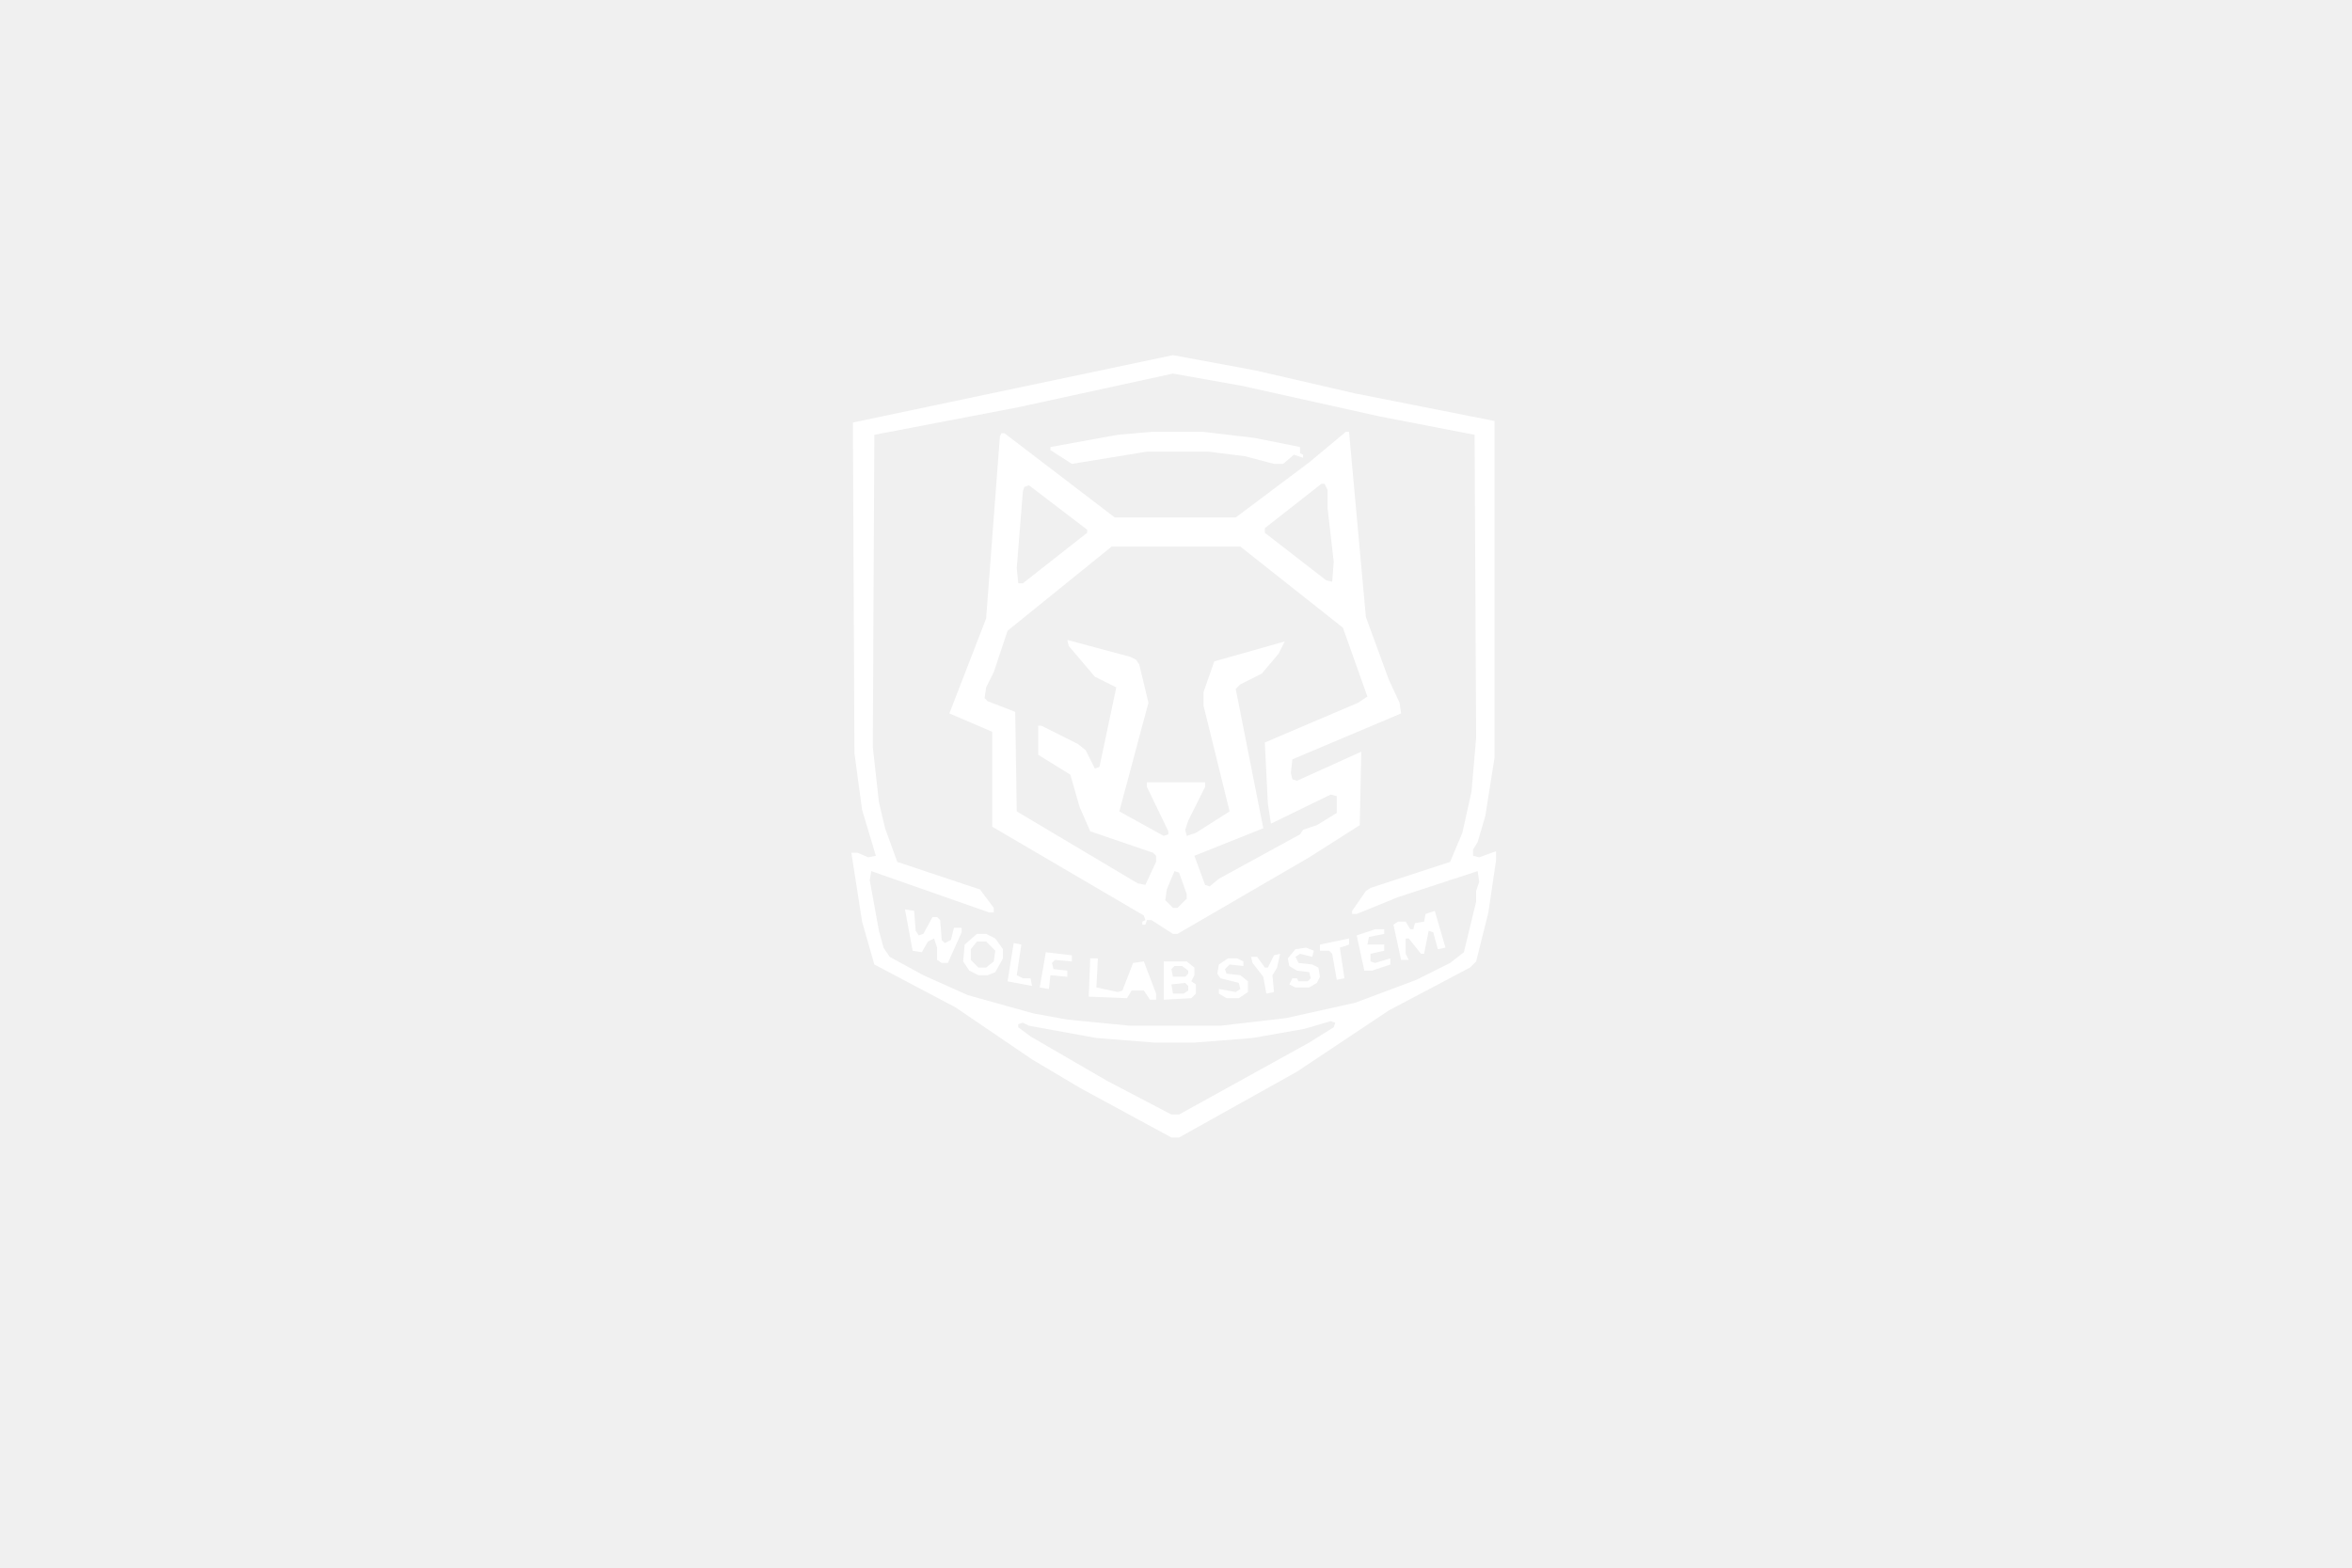
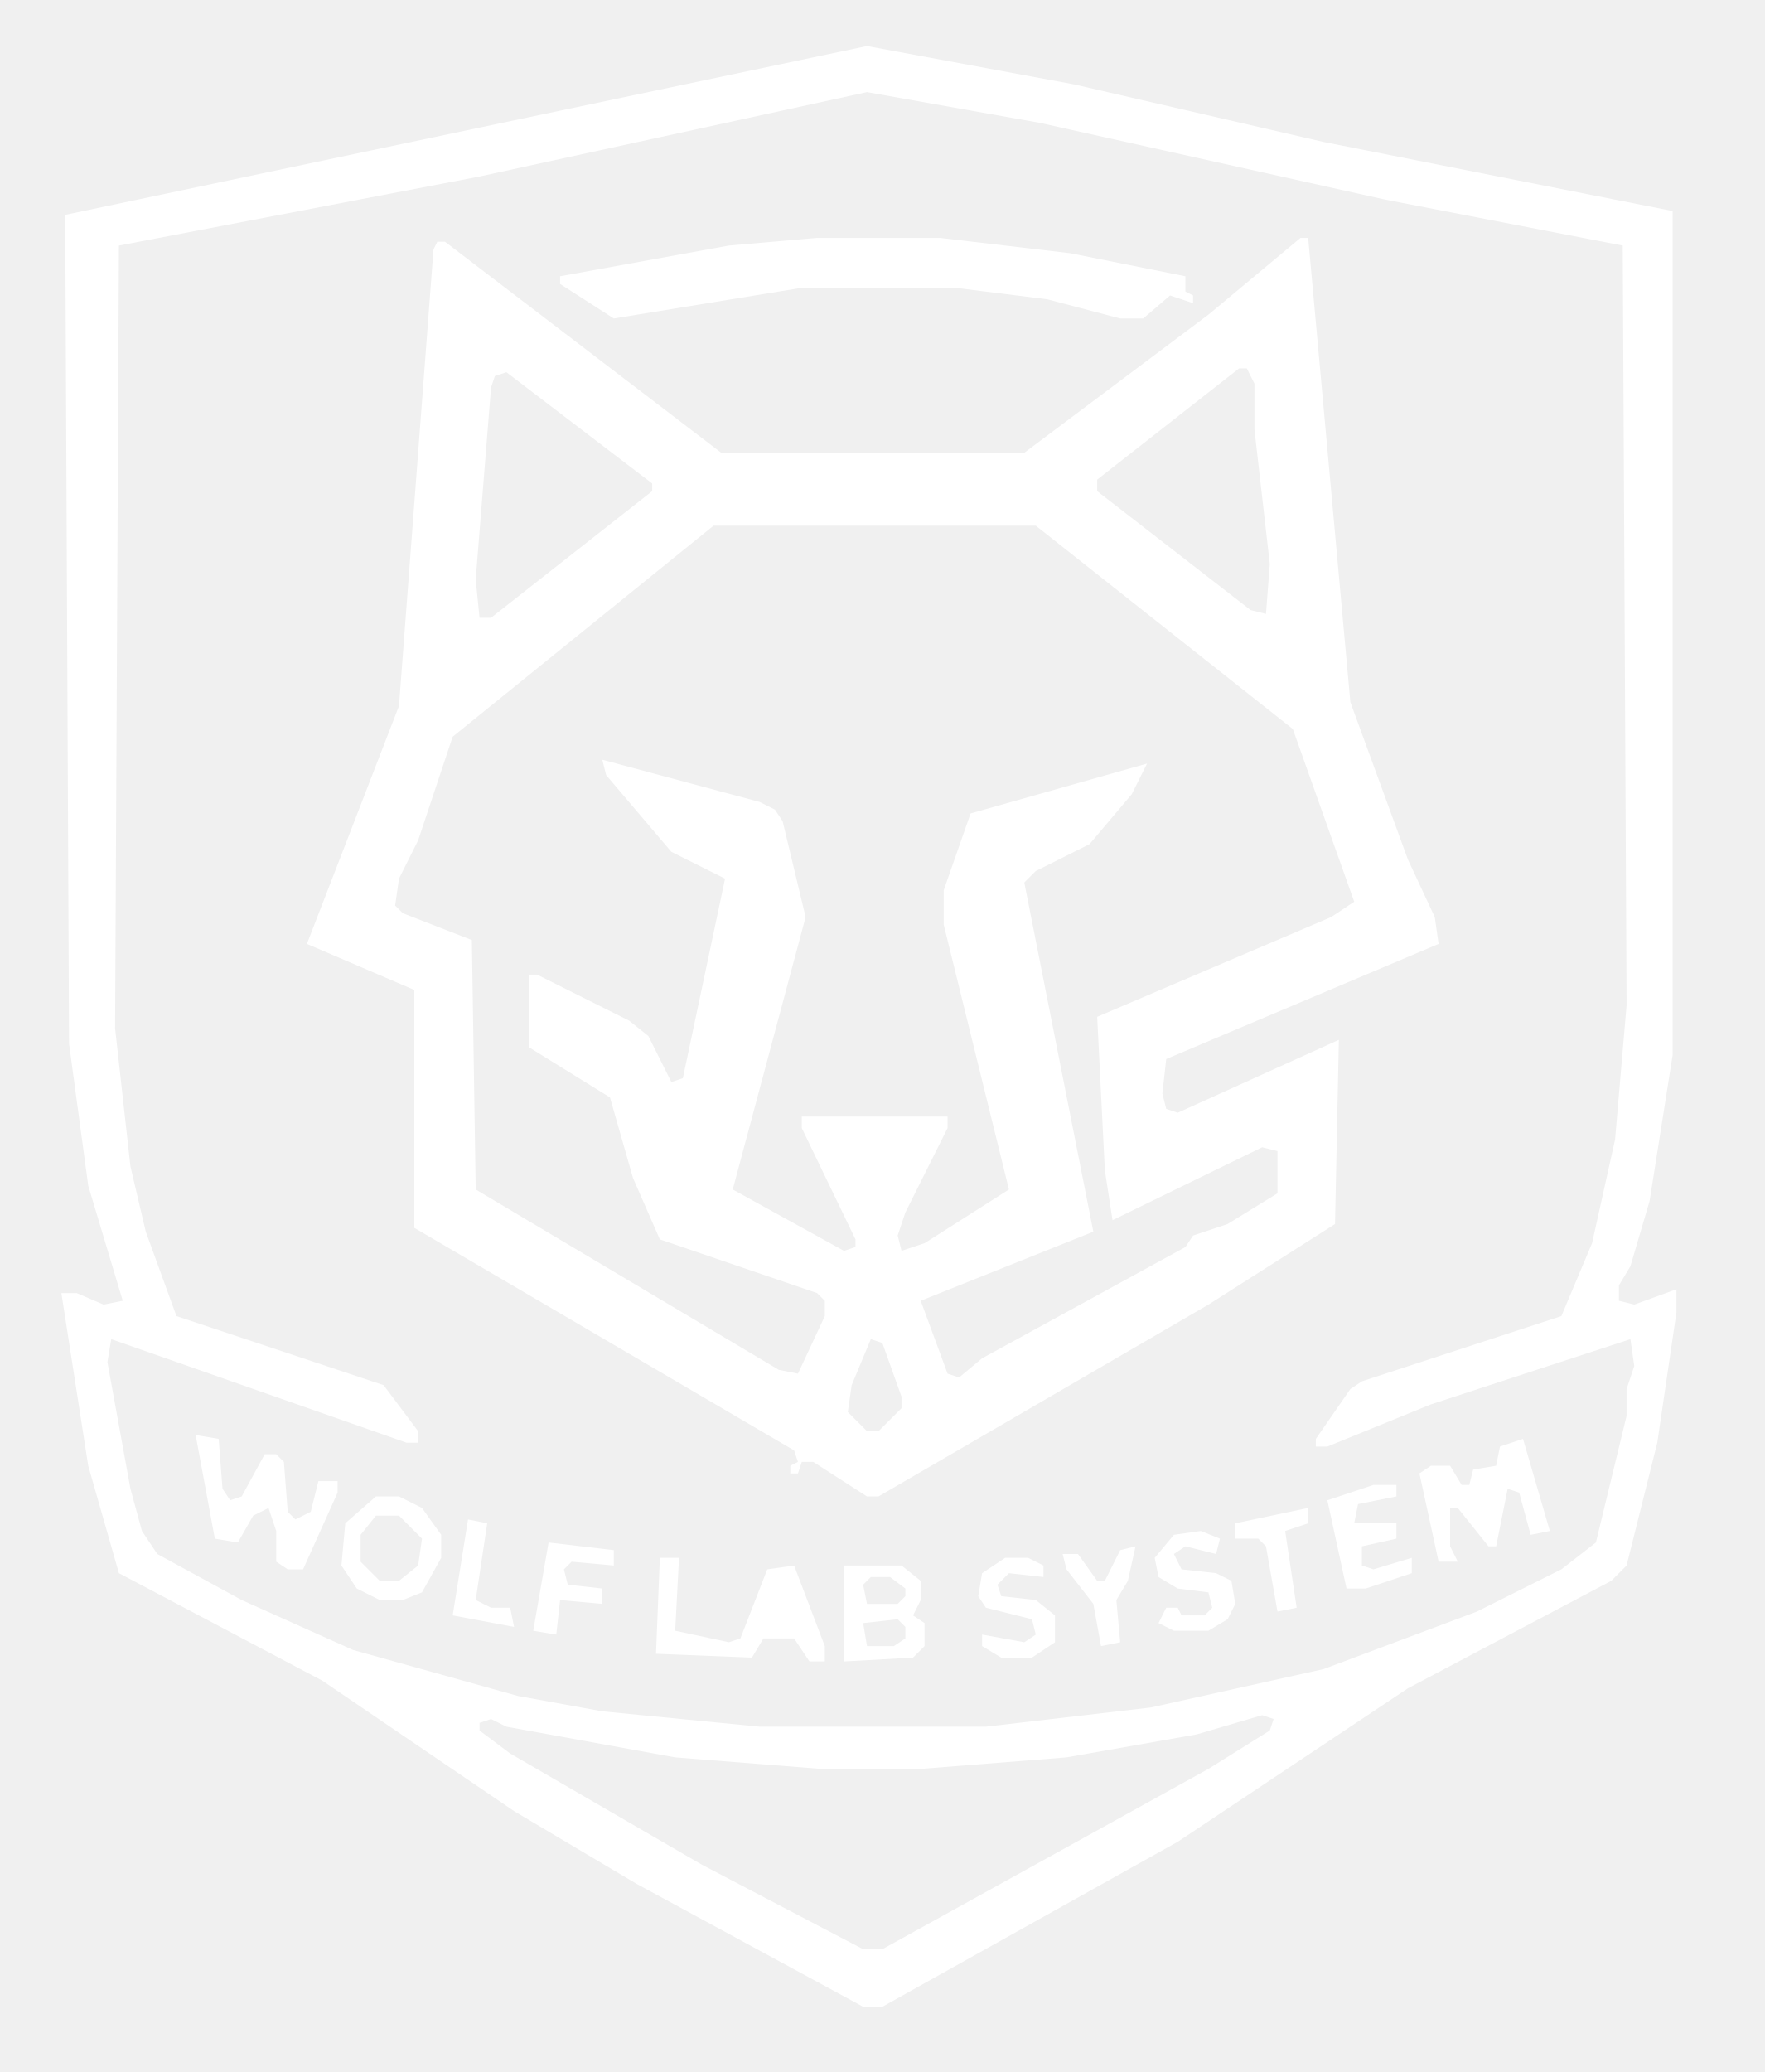
- <svg xmlns="http://www.w3.org/2000/svg" viewBox="0 0 1536 1024" width="1536" height="1024">
+ <svg xmlns="http://www.w3.org/2000/svg" viewBox="540 220 460 540">
  <path fill="#ffffff" fill-rule="evenodd" d="M 557 276 L 558 492 L 563 529 L 572 559 L 567 560 L 560 557 L 556 557 L 563 602 L 571 630 L 624 658 L 674 692 L 706 711 L 765 743 L 770 743 L 847 700 L 907 660 L 960 632 L 964 628 L 972 596 L 977 562 L 977 556 L 966 560 L 962 559 L 962 555 L 965 550 L 970 533 L 976 495 L 976 275 L 885 257 L 820 242 L 766 232 Z M 872 668 L 871 671 L 855 681 L 770 728 L 765 728 L 723 706 L 673 677 L 665 671 L 665 669 L 668 668 L 672 670 L 716 678 L 754 681 L 780 681 L 818 678 L 852 672 L 869 667 Z M 571 284 L 665 266 L 766 244 L 811 252 L 901 272 L 963 284 L 964 482 L 961 517 L 955 544 L 947 563 L 895 580 L 892 582 L 883 595 L 883 597 L 886 597 L 913 586 L 965 569 L 966 576 L 964 582 L 964 589 L 956 622 L 947 629 L 925 640 L 885 655 L 840 665 L 797 670 L 738 670 L 697 666 L 675 662 L 632 650 L 603 637 L 581 625 L 577 619 L 574 608 L 568 575 L 569 569 L 646 596 L 649 596 L 649 593 L 640 581 L 586 563 L 578 541 L 574 524 L 570 488 Z M 760 628 L 760 653 L 778 652 L 781 649 L 781 643 L 778 641 L 780 637 L 780 632 L 775 628 Z M 765 643 L 774 642 L 776 644 L 776 647 L 773 649 L 766 649 Z M 765 633 L 767 631 L 772 631 L 776 634 L 776 636 L 774 638 L 766 638 Z M 802 626 L 796 630 L 795 636 L 797 639 L 809 642 L 810 646 L 807 648 L 796 646 L 796 649 L 801 652 L 809 652 L 815 648 L 815 641 L 810 637 L 801 636 L 800 633 L 803 630 L 812 631 L 812 628 L 808 626 Z M 712 626 L 711 651 L 736 652 L 739 647 L 747 647 L 751 653 L 755 653 L 755 649 L 747 628 L 740 629 L 733 647 L 730 648 L 716 645 L 717 626 Z M 836 623 L 832 624 L 828 632 L 826 632 L 821 625 L 817 625 L 818 629 L 825 638 L 827 649 L 832 648 L 831 637 L 834 632 Z M 700 624 L 683 622 L 679 645 L 685 646 L 686 637 L 697 638 L 697 634 L 688 633 L 687 629 L 689 627 L 700 628 Z M 846 620 L 841 626 L 842 631 L 847 634 L 855 635 L 856 639 L 854 641 L 848 641 L 847 639 L 844 639 L 842 643 L 846 645 L 855 645 L 860 642 L 862 638 L 861 632 L 857 630 L 848 629 L 846 625 L 849 623 L 857 625 L 858 621 L 853 619 Z M 662 616 L 658 641 L 674 644 L 673 639 L 668 639 L 664 637 L 667 617 Z M 881 613 L 862 617 L 862 621 L 868 621 L 870 623 L 873 640 L 878 639 L 875 619 L 881 617 Z M 638 610 L 630 617 L 629 628 L 633 634 L 639 637 L 645 637 L 650 635 L 655 626 L 655 620 L 650 613 L 644 610 Z M 638 615 L 644 615 L 650 621 L 649 628 L 644 632 L 639 632 L 634 627 L 634 620 Z M 904 607 L 898 607 L 886 611 L 891 634 L 896 634 L 908 630 L 908 626 L 898 629 L 895 628 L 895 623 L 904 621 L 904 617 L 893 617 L 894 612 L 904 610 Z M 937 595 L 931 597 L 930 602 L 924 603 L 923 607 L 921 607 L 918 602 L 913 602 L 910 604 L 915 627 L 920 627 L 918 623 L 918 613 L 920 613 L 928 623 L 930 623 L 933 608 L 936 609 L 939 620 L 944 619 Z M 591 594 L 596 621 L 602 622 L 606 615 L 610 613 L 612 619 L 612 627 L 615 629 L 619 629 L 628 609 L 628 606 L 623 606 L 621 614 L 617 616 L 615 614 L 614 601 L 612 599 L 609 599 L 603 610 L 600 611 L 598 608 L 597 595 Z M 881 282 L 879 282 L 855 302 L 807 338 L 728 338 L 656 283 L 654 283 L 653 285 L 644 404 L 620 466 L 648 478 L 648 540 L 747 598 L 748 601 L 746 602 L 746 604 L 748 604 L 749 601 L 752 601 L 766 610 L 769 610 L 855 560 L 888 539 L 889 491 L 847 510 L 844 509 L 843 505 L 844 496 L 915 466 L 914 459 L 907 444 L 892 403 Z M 767 569 L 770 570 L 775 584 L 775 587 L 769 593 L 766 593 L 761 588 L 762 581 Z M 726 357 L 810 357 L 877 410 L 893 455 L 887 459 L 826 485 L 828 525 L 830 538 L 869 519 L 873 520 L 873 531 L 860 539 L 851 542 L 849 545 L 796 574 L 790 579 L 787 578 L 780 559 L 825 541 L 807 450 L 810 447 L 824 440 L 835 427 L 839 419 L 793 432 L 786 452 L 786 461 L 803 530 L 781 544 L 775 546 L 774 542 L 776 536 L 787 514 L 787 511 L 749 511 L 749 514 L 763 543 L 763 545 L 760 546 L 731 530 L 750 459 L 744 434 L 742 431 L 738 429 L 697 418 L 698 422 L 715 442 L 729 449 L 718 501 L 715 502 L 709 490 L 704 486 L 680 474 L 678 474 L 678 493 L 699 506 L 705 527 L 712 543 L 753 557 L 755 559 L 755 563 L 748 578 L 743 577 L 664 530 L 663 465 L 645 458 L 643 456 L 644 449 L 649 439 L 658 412 Z M 672 317 L 710 346 L 710 348 L 668 381 L 665 381 L 664 371 L 668 321 L 669 318 Z M 863 316 L 865 316 L 867 320 L 867 332 L 871 367 L 870 380 L 866 379 L 826 348 L 826 345 Z M 686 292 L 686 294 L 700 303 L 749 295 L 789 295 L 813 298 L 832 303 L 838 303 L 845 297 L 851 299 L 851 297 L 849 296 L 849 292 L 819 286 L 785 282 L 753 282 L 730 284 Z " />
</svg>
